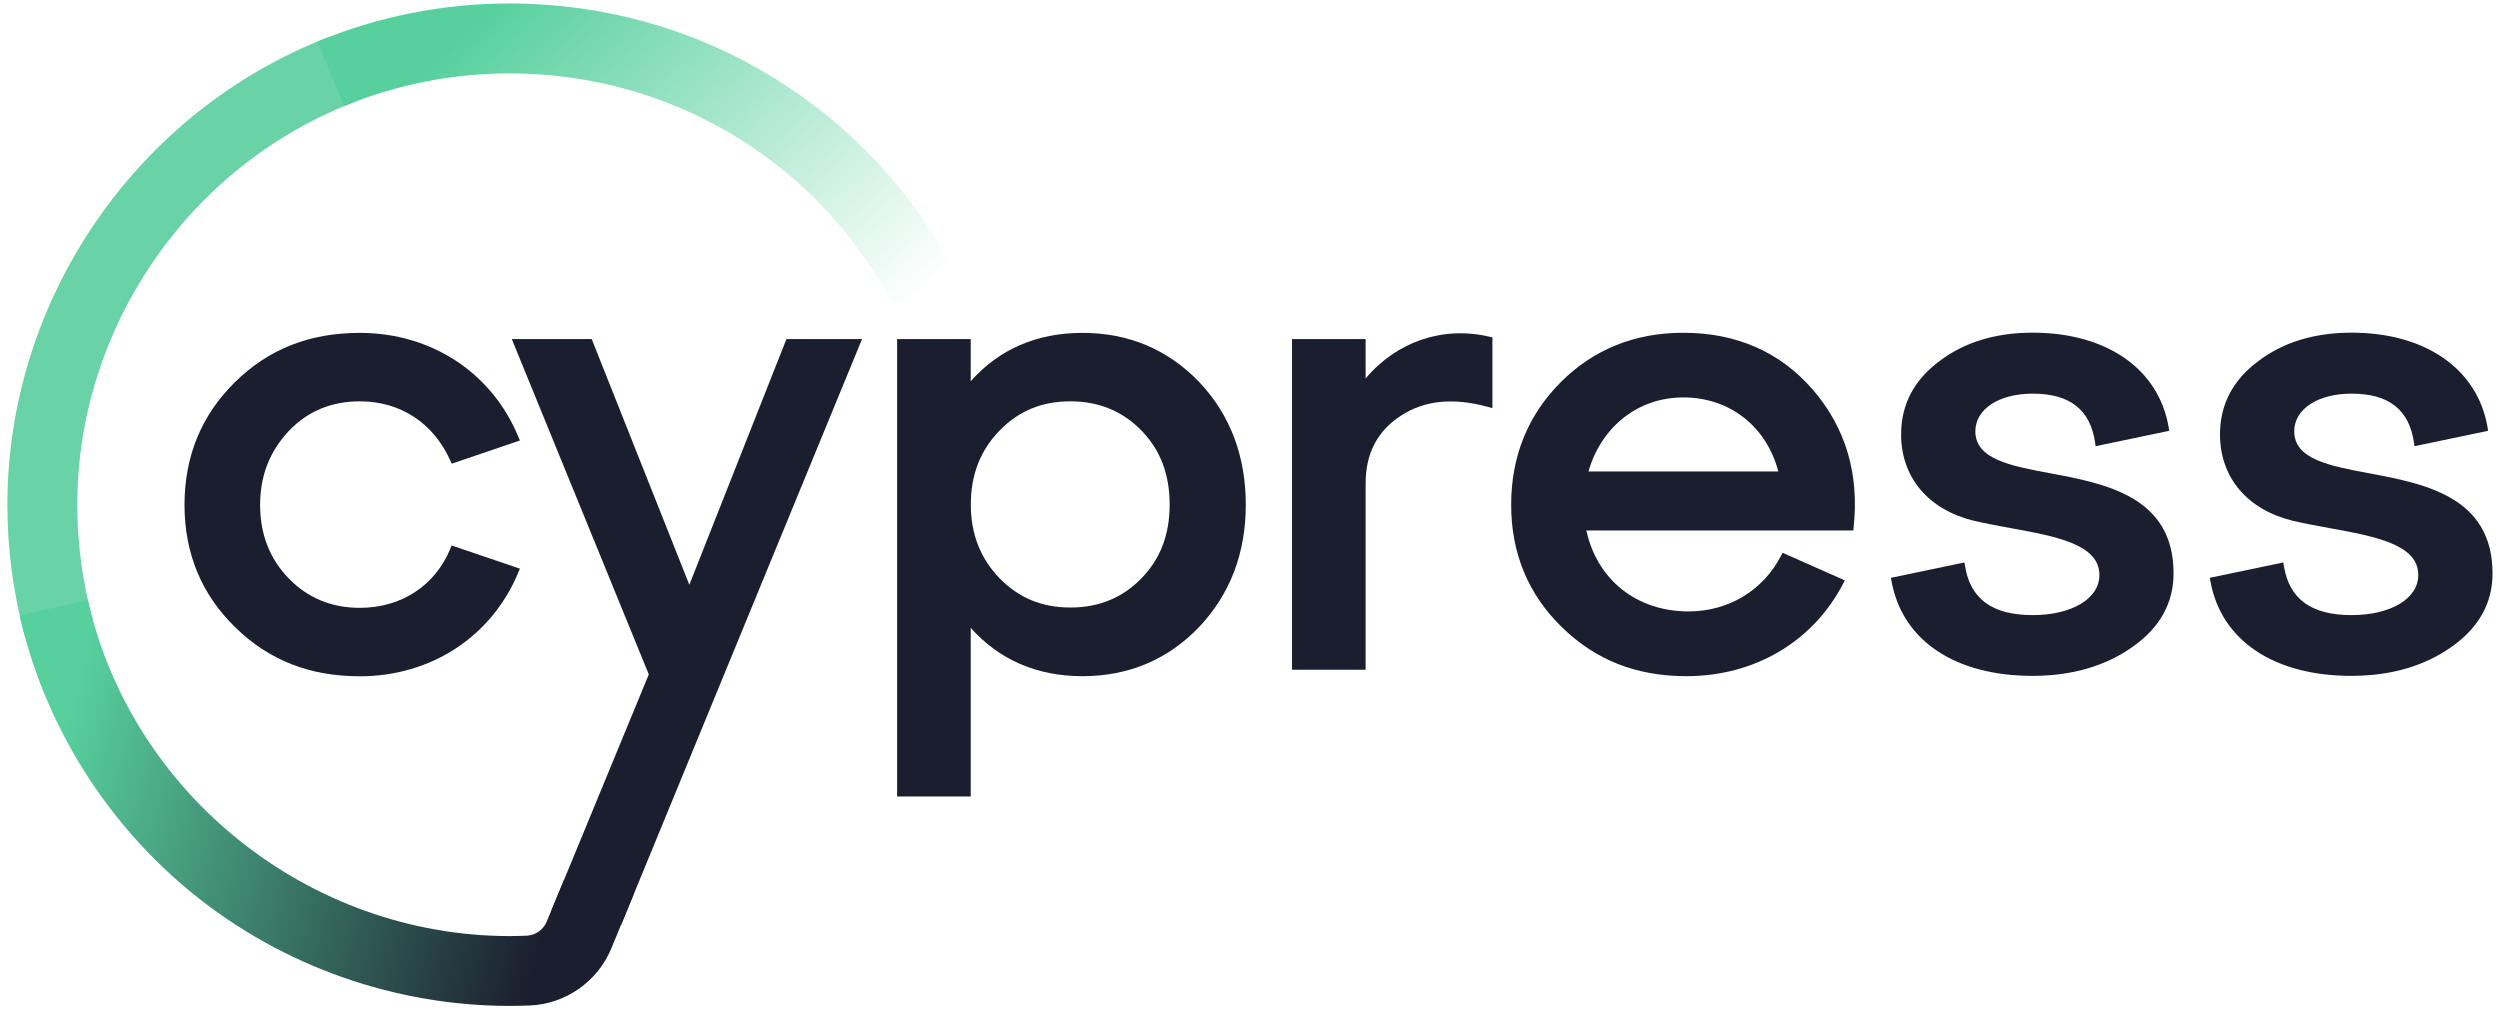
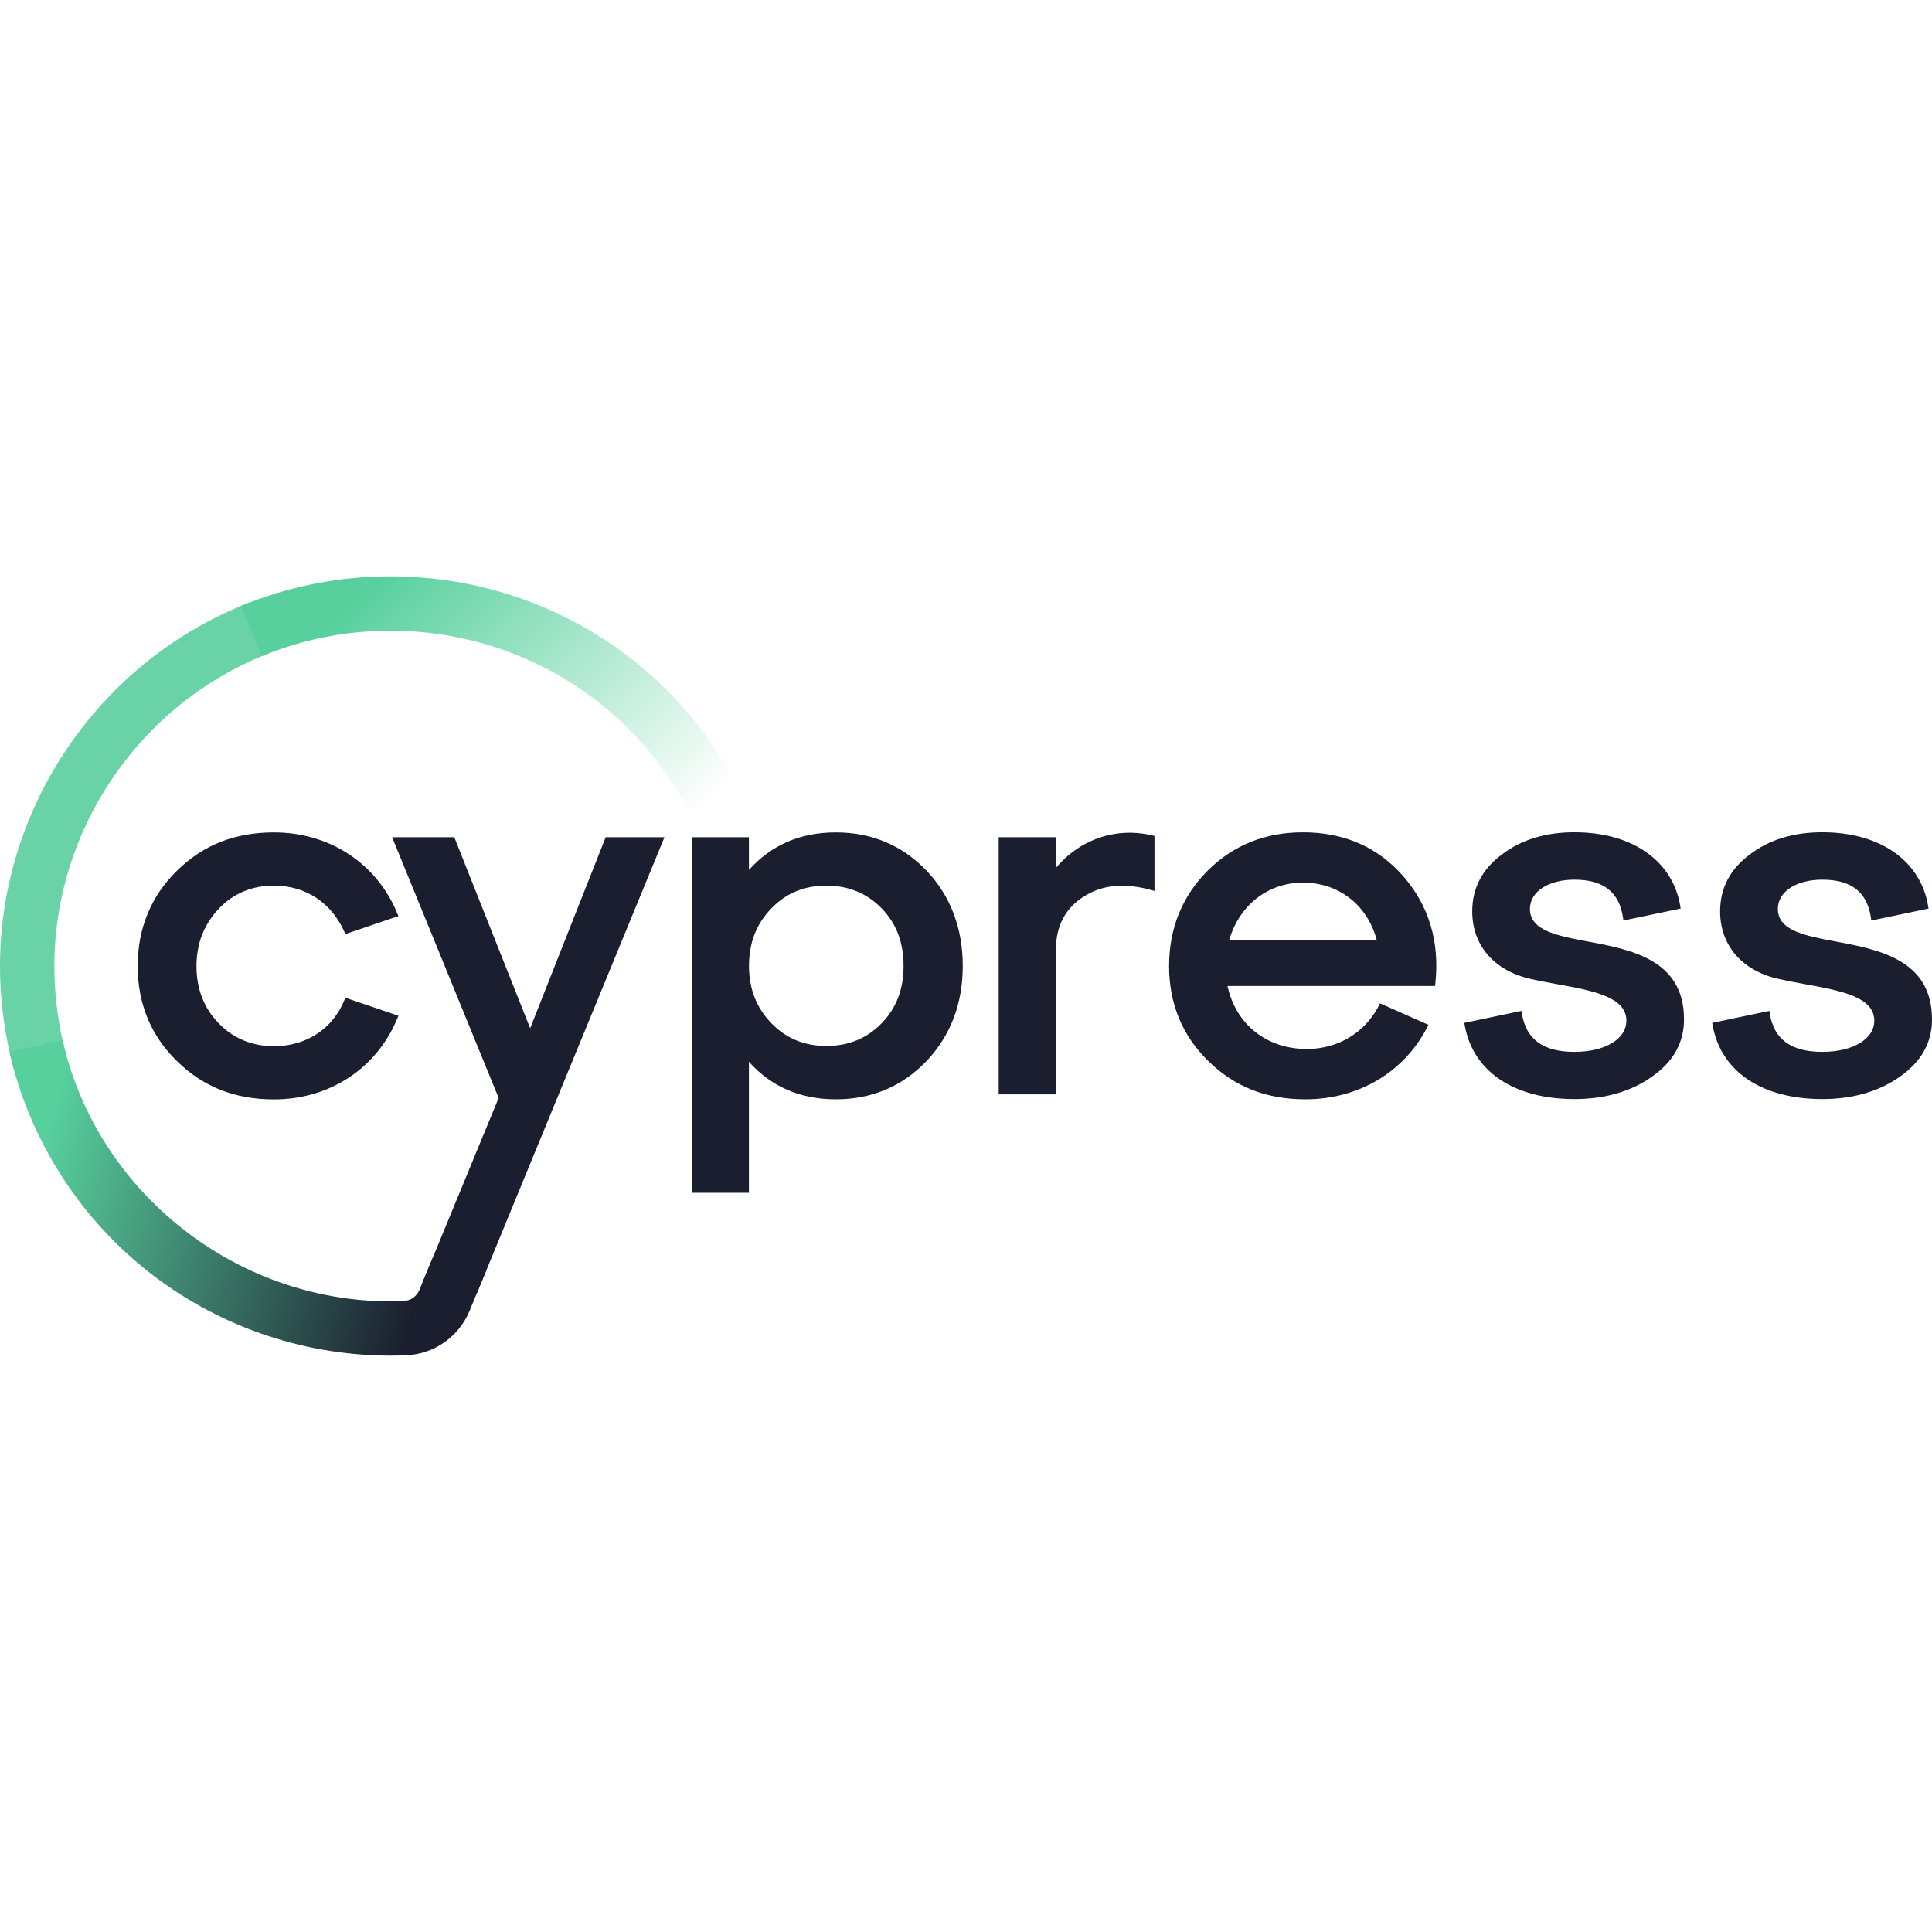
- <svg xmlns="http://www.w3.org/2000/svg" version="1.1" id="_x30_1" x="0px" y="0px" viewBox="0 0 2374 958.5" style="enable-background:new 0 0 2374 958.5;" xml:space="preserve">
-   <style type="text/css">
- 	.st0{fill:#69D3A7;}
- 	.st1{fill:url(#SVGID_1_);}
- 	.st2{fill:#1B1E2E;}
- 	.st3{fill:url(#SVGID_00000000930500662690563170000002800711718681554086_);}
- </style>
-   <g>
-     <path class="st0" d="M23.9,605.3C12.7,564.5,7,522,7,479.3C7,284.1,129.6,105.6,312,35.2L336,97.1   C178.9,157.7,73.4,311.3,73.4,479.3c0,36.8,4.9,73.3,14.5,108.5L23.9,605.3z" />
-     <linearGradient id="SVGID_1_" gradientUnits="userSpaceOnUse" x1="434.707" y1="-3615.323" x2="796.936" y2="-4002.476" gradientTransform="matrix(1 0 0 -1 0 -3642.966)">
-       <stop offset="9.390000e-02" style="stop-color:#58D09E" />
-       <stop offset="0.988" style="stop-color:#58D09E;stop-opacity:0" />
+ <svg xmlns="http://www.w3.org/2000/svg" viewBox="0 0 128 128">
+   <defs>
+     <linearGradient id="a" x1="434.707" x2="796.936" y1="-3615.323" y2="-4002.476" gradientTransform="matrix(.05424 0 0 -.05424 -.38 -159.587)" gradientUnits="userSpaceOnUse">
+       <stop offset=".094" stop-color="#58d09e" />
+       <stop offset=".988" stop-color="#58d09e" stop-opacity="0" />
    </linearGradient>
-     <path class="st1" d="M848.9,290.7c-71-136.3-210.8-221-364.7-221c-54.5,0-107.5,10.5-157.4,31.1l-25.5-61.3   c58-24,119.5-36.2,182.9-36.2C663,3.3,825.3,101.6,907.8,260L848.9,290.7z" />
-     <path class="st2" d="M341.7,381.1c38.5,0,69.9,20.5,86,56.4l1.3,2.8l64.7-22l-1.4-3.3c-25-61-82.7-98.9-150.6-98.9   c-47.7,0-86.5,15.3-118.5,46.7c-31.8,31.2-48,70.4-48,116.7c0,45.8,16.1,84.9,48,116c32,31.4,70.8,46.7,118.5,46.7   c67.8,0,125.5-37.9,150.6-98.9l1.4-3.3l-64.8-22l-1.2,2.9c-14.4,35.2-46.6,56.3-86,56.3c-26.8,0-49.5-9.4-67.4-27.8   c-18.2-18.7-27.3-42.2-27.3-69.8c0-27.8,9-50.9,27.3-70.4C292.2,390.4,314.9,381.1,341.7,381.1z" />
-     <path class="st2" d="M1138.8,362.8c-29.8-31-67.1-46.7-110.8-46.7c-43.4,0-79.1,15.4-106.2,45.9V322h-69.9v434.3h69.9V596.2   c27.1,30.4,62.8,45.9,106.2,45.9c43.7,0,81-15.7,110.8-46.8c29.4-31.2,44.2-70.2,44.2-115.9C1183,433.1,1168.2,393.9,1138.8,362.8z    M1084,549.1c-17.9,18.5-40.6,27.8-67.4,27.8c-27.2,0-49.2-9.1-67.4-27.8c-18.2-18.7-27.3-42.2-27.3-69.8   c0-28.4,8.9-51.5,27.3-70.4c18.2-18.8,40.2-27.8,67.4-27.8c26.8,0,49.5,9.4,67.4,27.8c18,18.6,26.7,41.6,26.7,70.4   C1110.7,507.7,1101.9,530.6,1084,549.1z" />
-     <path class="st2" d="M1296.8,359.4V322h-69.9v314h69.9V458.9c0-28.4,11.4-50.1,34-64.5c22.4-14.3,49.3-17,82.2-8l4.2,1.2v-67.2   l-2.6-0.6C1370.4,309.2,1326.1,324.4,1296.8,359.4z" />
-     <path class="st2" d="M1598.5,316c-46.1,0-85.1,15.7-116.2,46.7c-31.4,31.4-47.3,70.6-47.3,116.7c0,45.8,16.1,84.9,48,116   c32,31.4,70.8,46.7,118.5,46.7c64.6,0,120.2-32.8,148.7-87.8l1.6-3.2l-59.1-26.2l-1.4,2.8c-17.1,33.1-50,52.9-87.9,52.9   c-49.2,0-86.8-30-97-76.9h253.5l0.3-3c5.5-50.7-7.6-94.6-38.7-130.6C1690.4,334.2,1649,316,1598.5,316z M1508.4,447.7   c12.4-42.9,47.4-70.3,90.1-70.3c43.9,0,78.9,27.4,90.2,70.3H1508.4z" />
-     <path class="st2" d="M1946.8,449.4c-38.1-7.1-71-13.4-71-39.9c0-21,22.4-35.7,54.4-35.7c35.4,0,54.7,15.2,59.3,46.4l0.5,3.5   l69.9-14.6l-0.5-3.2c-9.4-55.5-58.9-90-129.1-90c-35.3,0-65.1,9.1-88.7,27.1c-24.1,17.9-36.3,41.2-36.3,69.5   c0,40.9,25.9,71.6,69.4,82.1c11.3,2.6,23.2,4.8,34.7,6.9c43.3,7.9,84.2,15.4,84.2,44.5c0,22.5-26.1,38.1-63.5,38.1   c-38,0-59-15.2-64.1-46.5l-0.6-3.5l-69.8,14.6l0.6,3.2c10.2,56.3,60.2,89.9,133.9,89.9c37.4,0,69.5-9.3,95.2-27.7   c25.7-18.1,38.7-41.5,38.7-69.5C2064.2,471.5,1999.2,459.2,1946.8,449.4z" />
-     <path class="st2" d="M2249.6,449.4c-38.1-7.1-71-13.4-71-39.9c0-21,22.4-35.7,54.4-35.7c35.4,0,54.7,15.2,59.3,46.4l0.5,3.5   l69.9-14.6l-0.5-3.2c-9.4-55.5-58.9-90-129.1-90c-35.3,0-65.1,9.1-88.7,27.1c-24.1,17.9-36.3,41.2-36.3,69.5   c0,40.9,25.9,71.6,69.4,82.1c11.3,2.6,23.2,4.8,34.7,6.9c43.3,7.9,84.2,15.4,84.2,44.5c0,22.5-26.1,38.1-63.5,38.1   c-38,0-59-15.2-64.1-46.5l-0.6-3.5l-69.8,14.6l0.6,3.2c10.2,56.3,60.2,89.9,133.9,89.9c37.4,0,69.5-9.3,95.3-27.7   c25.7-18.1,38.7-41.5,38.7-69.5C2367,471.5,2301.9,459.2,2249.6,449.4z" />
-     <path class="st2" d="M746.8,322l-92.2,233.3L561.9,322H486l130.1,318.4l-92.6,224.5l66.4,13.2L818.6,322H746.8z" />
-     <linearGradient id="SVGID_00000024683404382376936930000002131722854989790107_" gradientUnits="userSpaceOnUse" x1="1.925" y1="-4338.691" x2="693.949" y2="-4522.885" gradientTransform="matrix(1 0 0 -1 0 -3642.966)">
-       <stop offset="7.740000e-02" style="stop-color:#58D09E" />
-       <stop offset="0.762" style="stop-color:#1B1E2E" />
+     <linearGradient id="b" x1="1.925" x2="693.949" y1="-4338.691" y2="-4522.885" gradientTransform="matrix(.05424 0 0 -.05424 -.38 -159.587)" gradientUnits="userSpaceOnUse">
+       <stop offset=".077" stop-color="#58d09e" />
+       <stop offset=".762" stop-color="#1b1e2e" />
    </linearGradient>
-     <path style="fill:url(#SVGID_00000024683404382376936930000002131722854989790107_);" d="M535.4,836l-16.2,39.1   c-3.2,7.7-10.6,13-18.8,13.4c-5.5,0.2-11,0.4-16.5,0.4c-190.3-0.1-358.7-134.3-400.5-319.2l-64.8,14.6   C42,688,100.8,782.1,184.1,849.4c84.3,68,190.4,105.6,299,105.8c0.2,0,1,0,1,0c6.4,0,12.7-0.2,19-0.4c34.1-1.4,64.5-22.8,77.5-54.4   l21.1-51.2L535.4,836z" />
-   </g>
+   </defs>
+   <path fill="#69d3a7" d="M.917 70.837A25.852 25.852 0 0 1 0 64.003c0-10.588 6.65-20.27 16.543-24.088l1.302 3.357C9.324 46.56 3.602 54.891 3.602 64.002c0 1.997.265 3.977.786 5.886z" />
+   <path fill="url(#a)" d="M45.664 53.773c-3.85-7.393-11.433-11.987-19.78-11.987-2.957 0-5.832.57-8.538 1.687l-1.383-3.325a25.807 25.807 0 0 1 9.92-1.963c9.698 0 18.501 5.331 22.976 13.923z" />
+   <path fill="#1b1e2e" d="M104.318 55.14c-1.914 0-3.53.493-4.81 1.47-1.307.97-1.969 2.234-1.969 3.769 0 2.218 1.404 3.884 3.764 4.453.613.141 1.259.261 1.883.375 2.348.429 4.566.836 4.566 2.414 0 1.22-1.415 2.067-3.443 2.067-2.061 0-3.2-.826-3.477-2.524l-.033-.19-3.785.794.03.173c.554 3.054 3.267 4.875 7.265 4.875 2.028 0 3.77-.504 5.164-1.502 1.394-.981 2.097-2.25 2.097-3.77.011-3.964-3.513-4.632-6.355-5.163-2.067-.385-3.852-.727-3.852-2.164 0-1.14 1.216-1.936 2.951-1.936 1.92 0 2.966.824 3.215 2.516l.028.19 3.79-.792-.025-.173c-.51-3.01-3.196-4.881-7.004-4.881zm16.424 0c-1.915 0-3.53.493-4.81 1.47-1.307.97-1.97 2.234-1.97 3.769 0 2.218 1.405 3.884 3.765 4.453a42.8 42.8 0 0 0 1.882.375c2.349.429 4.567.836 4.567 2.414 0 1.22-1.415 2.067-3.444 2.067-2.06 0-3.2-.826-3.476-2.524l-.033-.19-3.785.794.03.173c.554 3.054 3.267 4.875 7.264 4.875 2.029 0 3.769-.504 5.168-1.502 1.394-.981 2.1-2.25 2.1-3.77.005-3.964-3.527-4.632-6.363-5.163-2.067-.385-3.85-.727-3.85-2.164 0-1.14 1.216-1.936 2.951-1.936 1.92 0 2.966.824 3.215 2.516l.028.19 3.79-.792-.027-.173c-.51-3.01-3.194-4.881-7.002-4.881zm-34.42.005c-2.5 0-4.616.851-6.303 2.533-1.703 1.703-2.564 3.83-2.564 6.33 0 2.484.873 4.606 2.604 6.293 1.735 1.703 3.838 2.531 6.425 2.531 3.504 0 6.521-1.778 8.067-4.762l.086-.174-3.205-1.42-.077.151c-.927 1.795-2.712 2.871-4.767 2.871-2.669 0-4.709-1.628-5.262-4.172h13.75l.018-.162c.298-2.75-.413-5.131-2.1-7.084-1.687-1.947-3.933-2.936-6.672-2.936zm-68.168.005c-2.587 0-4.692.83-6.427 2.534-1.725 1.692-2.604 3.818-2.604 6.33 0 2.484.873 4.604 2.604 6.29 1.735 1.704 3.84 2.534 6.427 2.534 3.678 0 6.807-2.055 8.168-5.363l.076-.18-3.515-1.193-.065.158c-.78 1.909-2.527 3.052-4.664 3.052-1.453 0-2.685-.51-3.656-1.507-.987-1.015-1.48-2.289-1.48-3.786 0-1.507.487-2.76 1.48-3.818.971-1.02 2.203-1.525 3.656-1.525 2.088 0 3.791 1.113 4.664 3.06l.07.15 3.51-1.193-.076-.177c-1.356-3.309-4.485-5.366-8.168-5.366zm37.225 0c-2.354 0-4.29.836-5.76 2.49v-2.17h-3.793v23.557h3.793v-8.683c1.47 1.649 3.406 2.488 5.76 2.488 2.37 0 4.393-.85 6.01-2.537 1.594-1.692 2.396-3.808 2.396-6.287 0-2.511-.802-4.638-2.396-6.324-1.617-1.682-3.64-2.534-6.01-2.534zm19.625.024c-1.926-.05-3.754.784-5.045 2.326v-2.03h-3.793v17.032h3.793v-9.605c0-1.54.618-2.718 1.844-3.499 1.215-.775 2.674-.923 4.459-.435l.226.066v-3.644l-.14-.033a6.48 6.48 0 0 0-1.344-.178zm-49.024.297 7.057 17.27-5.021 12.177 3.601.715L44.021 55.47h-3.894l-5.002 12.654-5.027-12.654H25.98zm60.342 3.006c2.381 0 4.28 1.485 4.893 3.812h-9.78c.673-2.327 2.571-3.812 4.887-3.812zm-31.562.199c1.453 0 2.685.51 3.656 1.508.976 1.008 1.447 2.256 1.447 3.818 0 1.54-.476 2.784-1.447 3.787-.97 1.004-2.203 1.508-3.656 1.508-1.476 0-2.667-.494-3.655-1.508-.987-1.014-1.482-2.29-1.482-3.787 0-1.54.484-2.793 1.482-3.818.988-1.02 2.18-1.508 3.655-1.508z" />
+   <path fill="url(#b)" d="m28.66 83.35-.879 2.12a1.179 1.179 0 0 1-1.02.727 24.19 24.19 0 0 1-.894.022c-10.322-.005-19.456-7.284-21.723-17.313l-3.515.792c1.27 5.625 4.459 10.729 8.977 14.379a25.984 25.984 0 0 0 16.218 5.738h.054c.347 0 .689-.01 1.03-.021a4.775 4.775 0 0 0 4.204-2.951l1.144-2.777z" />
</svg>
